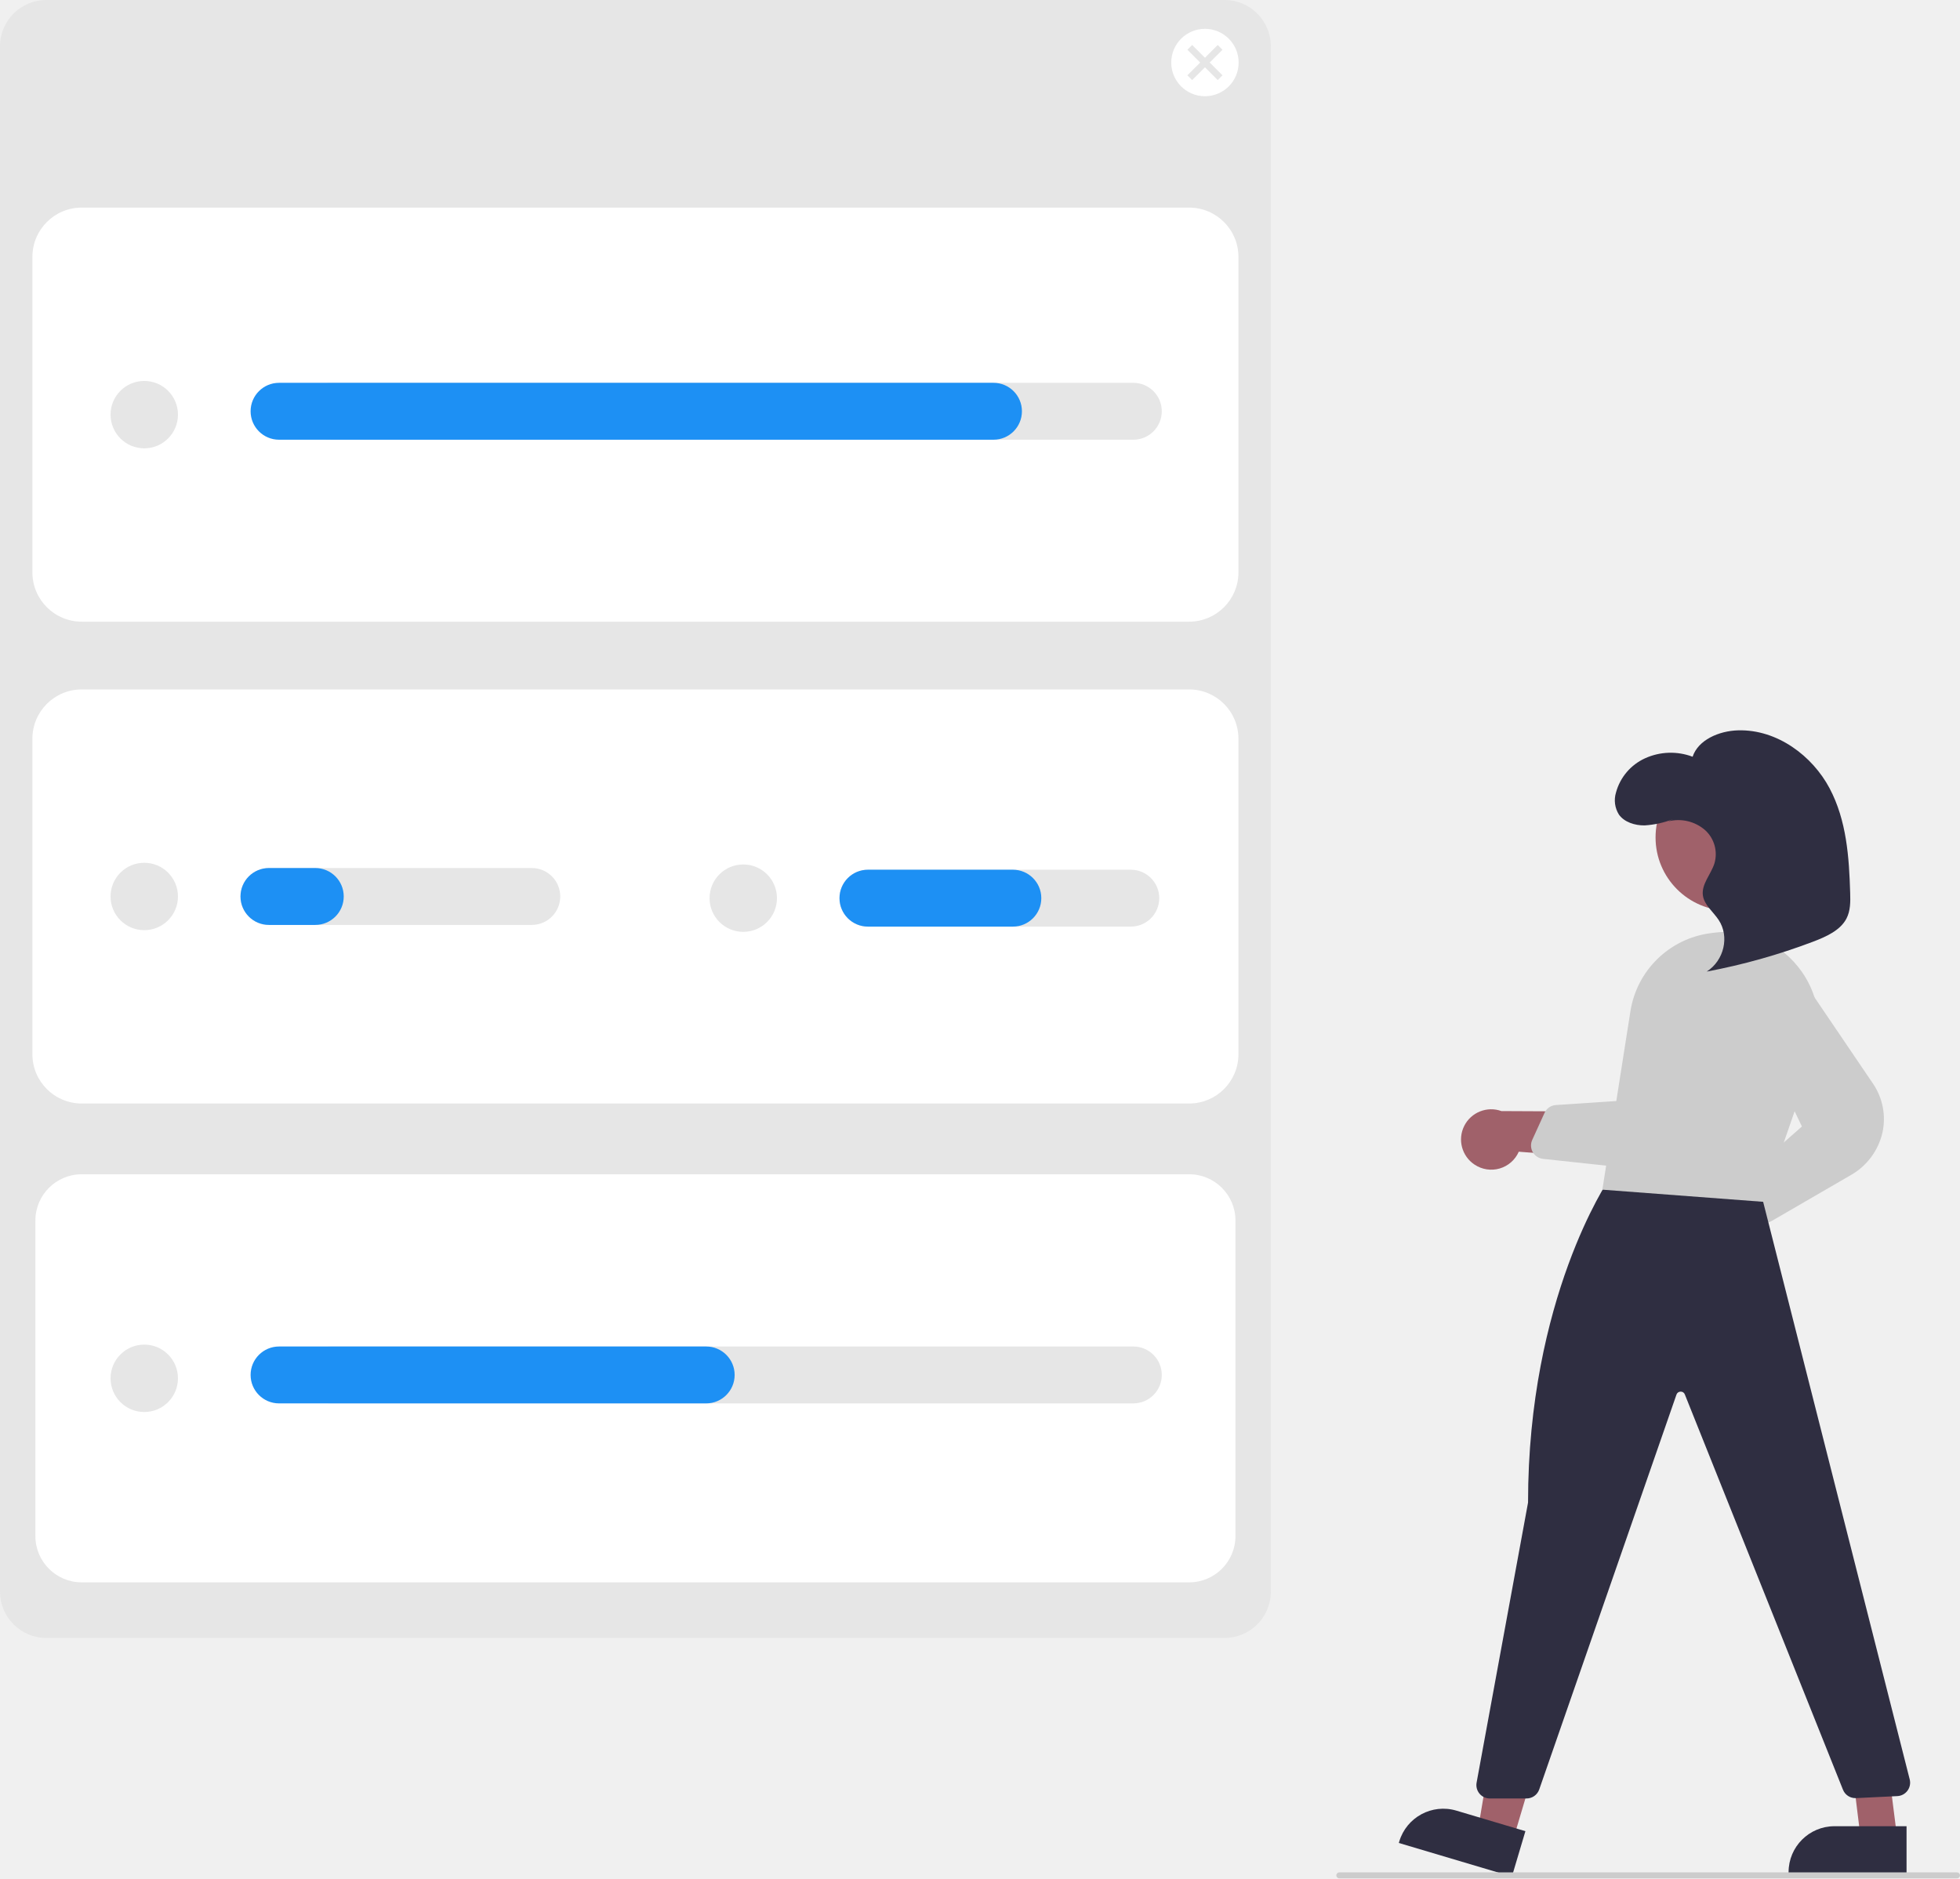
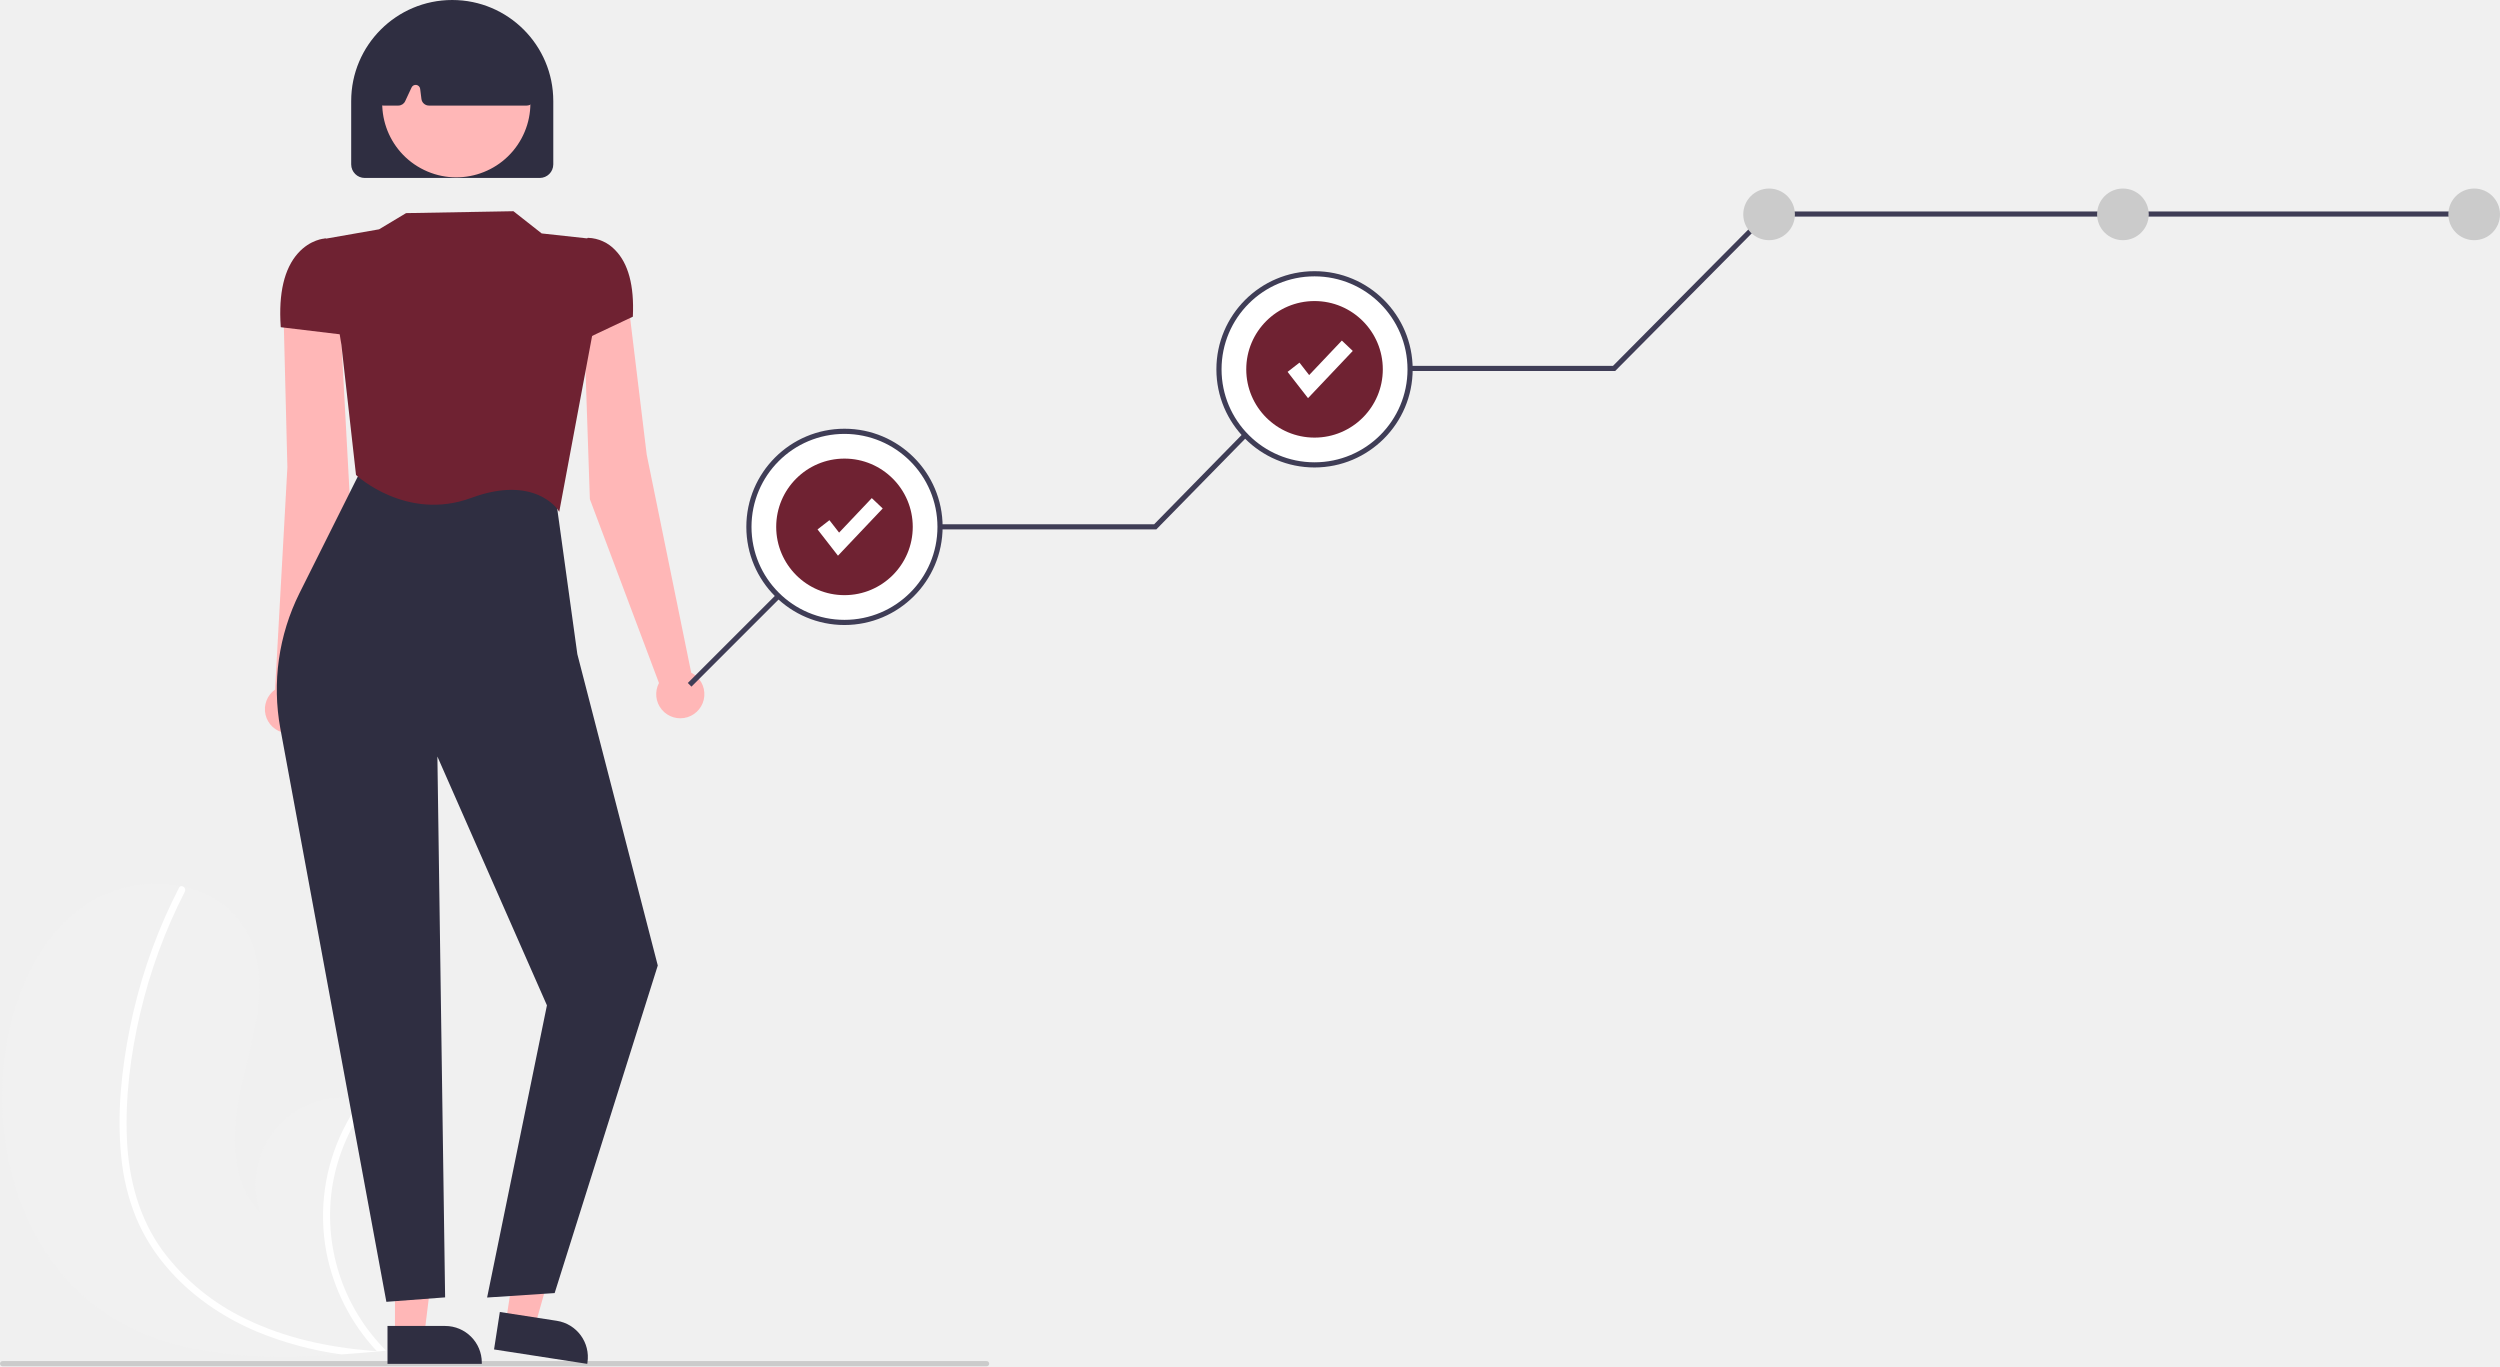
- <svg xmlns="http://www.w3.org/2000/svg" data-name="Layer 1" width="656.816" height="629.537" viewBox="0 0 656.816 629.537">
-   <path d="M287.092,135.231a15.517,15.517,0,0,0-15.5,15.5V668.698a15.517,15.517,0,0,0,15.5,15.5H681.965a15.518,15.518,0,0,0,15.5-15.5V150.731a15.518,15.518,0,0,0-15.5-15.5Z" transform="translate(-271.592 -135.2314)" fill="#e6e6e6" />
-   <path d="M670.108,343.586H298.95a16.519,16.519,0,0,1-16.5-16.5V221.313a16.519,16.519,0,0,1,16.5-16.5H670.108a16.518,16.518,0,0,1,16.5,16.5V327.086A16.518,16.518,0,0,1,670.108,343.586Z" transform="translate(-271.592 -135.2314)" fill="#fff" />
-   <path d="M670.108,505.076H298.95a16.519,16.519,0,0,1-16.5-16.5V382.801a16.519,16.519,0,0,1,16.5-16.5H670.108a16.518,16.518,0,0,1,16.5,16.5V488.576A16.518,16.518,0,0,1,670.108,505.076Z" transform="translate(-271.592 -135.2314)" fill="#fff" />
-   <path d="M298.95,528.791a15.517,15.517,0,0,0-15.5,15.5V650.064a15.517,15.517,0,0,0,15.5,15.5H670.108a15.517,15.517,0,0,0,15.5-15.5V544.291a15.517,15.517,0,0,0-15.5-15.5Z" transform="translate(-271.592 -135.2314)" fill="#fff" />
-   <circle cx="403.788" cy="20.957" r="11.293" fill="#fff" />
-   <circle cx="48.342" cy="300.457" r="11.293" fill="#e6e6e6" />
-   <path d="M449.803,445.223h-88.085a9.534,9.534,0,1,1,0-19.068h88.085a9.534,9.534,0,1,1,0,19.068Z" transform="translate(-271.592 -135.2314)" fill="#e6e6e6" />
-   <circle cx="249.074" cy="301.022" r="11.293" fill="#e6e6e6" />
-   <path d="M650.535,445.788h-88.085a9.534,9.534,0,0,1,0-19.069h88.085a9.534,9.534,0,1,1,0,19.069Z" transform="translate(-271.592 -135.2314)" fill="#e6e6e6" />
-   <polygon points="409.668 16.673 408.071 15.076 403.788 19.36 399.504 15.076 397.907 16.673 402.191 20.957 397.907 25.24 399.504 26.837 403.788 22.553 408.071 26.837 409.668 25.24 405.385 20.957 409.668 16.673" fill="#e6e6e6" />
-   <circle cx="48.342" cy="138.968" r="11.293" fill="#e6e6e6" />
-   <path d="M651.382,282.604H382.61a9.534,9.534,0,0,1,0-19.069H651.382a9.534,9.534,0,0,1,0,19.069Z" transform="translate(-271.592 -135.2314)" fill="#e6e6e6" />
-   <path d="M604.516,282.604H365.106a9.534,9.534,0,0,1,0-19.069H604.516a9.534,9.534,0,0,1,0,19.069Z" transform="translate(-271.592 -135.2314)" fill="#1d90f4" />
-   <circle cx="48.342" cy="461.946" r="11.293" fill="#e6e6e6" />
-   <path d="M651.382,605.583H382.61a9.534,9.534,0,1,1,0-19.068H651.382a9.534,9.534,0,0,1,0,19.068Z" transform="translate(-271.592 -135.2314)" fill="#e6e6e6" />
-   <path d="M508.244,605.583H365.106a9.534,9.534,0,1,1,0-19.068H508.244a9.534,9.534,0,0,1,0,19.068Z" transform="translate(-271.592 -135.2314)" fill="#1d90f4" />
-   <path d="M377.246,445.223H361.718a9.534,9.534,0,1,1,0-19.068h15.528a9.534,9.534,0,1,1,0,19.068Z" transform="translate(-271.592 -135.2314)" fill="#1d90f4" />
-   <path d="M611.01,445.788H562.45a9.534,9.534,0,0,1,0-19.069h48.56a9.534,9.534,0,0,1,0,19.069Z" transform="translate(-271.592 -135.2314)" fill="#1d90f4" />
-   <path d="M849.371,560.048a10.056,10.056,0,0,0,8.667-12.753l29.274-20.494-17.265-6.837L844.894,540.474a10.11,10.11,0,0,0,4.477,19.574Z" transform="translate(-271.592 -135.2314)" fill="#a0616a" />
-   <path d="M863.016,545.082a4.509,4.509,0,0,1-1.827-.391,4.453,4.453,0,0,1-2.578-3.168l-1.965-9.127a4.506,4.506,0,0,1,1.425-4.325l17.36-15.286-17.137-35.905a10.969,10.969,0,0,1,18.979-10.881l21.946,32.371a21.139,21.139,0,0,1,3.196,16.486A22.056,22.056,0,0,1,891.779,529.094L865.268,544.47A4.477,4.477,0,0,1,863.016,545.082Z" transform="translate(-271.592 -135.2314)" fill="#ccc" />
-   <path d="M765.752,525.567A10.056,10.056,0,0,0,780.549,521.232l35.626,2.79-8.982-16.253-32.454-.157a10.11,10.11,0,0,0-8.988,17.956Z" transform="translate(-271.592 -135.2314)" fill="#a0616a" />
-   <circle cx="579.356" cy="280.671" r="24.561" fill="#a0616a" />
-   <polygon points="507.039 616.668 495.289 613.172 503.182 566.184 520.525 571.345 507.039 616.668" fill="#a0616a" />
-   <path d="M778.239,764.182,740.35,752.909l.143-.479a15.386,15.386,0,0,1,19.135-10.36l.001 0L782.77,748.955Z" transform="translate(-271.592 -135.2314)" fill="#2f2e41" />
-   <polygon points="635.778 616.067 623.518 616.066 617.686 568.778 629.78 568.779 635.778 616.067" fill="#a0616a" />
-   <path d="M910.496,763.182l-39.531-.001v-.5a15.386,15.386,0,0,1,15.386-15.386h.001l24.144.001Z" transform="translate(-271.592 -135.2314)" fill="#2f2e41" />
-   <path d="M783.152,737.997H770.842a4.501,4.501,0,0,1-4.426-5.313l17.241-93.866c-.017-68.387,26.89-107.997,27.161-108.39l.328-.474,50.287,4.104,50.123,197.544a4.5,4.5,0,0,1-4.143,5.602l-13.831.671a4.479,4.479,0,0,1-4.396-2.823l-52.989-132.468a1.433,1.433,0,0,0-1.427-.942,1.47,1.47,0,0,0-1.382,1.007L787.403,734.975A4.504,4.504,0,0,1,783.152,737.997Z" transform="translate(-271.592 -135.2314)" fill="#2f2e41" />
-   <path d="M862.487,538.025l-.384-.028-53.541-4.041,9.391-59.729A31.273,31.273,0,0,1,844.676,448.011h0q.617-.086,1.242-.169A30.901,30.901,0,0,1,874.004,459.082a31.29,31.29,0,0,1,5.354,30.169Z" transform="translate(-271.592 -135.2314)" fill="#ccc" />
-   <path d="M835.252,522.427a21.174,21.174,0,0,1-15.596,4.535l-30.987-3.336a4.5,4.5,0,0,1-3.614-6.34l4.132-9.071a4.496,4.496,0,0,1,3.794-2.625l22.585-1.514,7.415-39.082a10.983,10.983,0,0,1,10.778-8.925,10.859,10.859,0,0,1,8.17,3.65,11.322,11.322,0,0,1,2.779,8.06l-1.436,38.747a21.137,21.137,0,0,1-7.364,15.354Q835.584,522.162,835.252,522.427Z" transform="translate(-271.592 -135.2314)" fill="#ccc" />
-   <path d="M832.271,409.769a32.002,32.002,0,0,1-9.554,2.102c-3.293.041-6.793-1.099-8.595-3.607a8.986,8.986,0,0,1-.989-7.439,17.671,17.671,0,0,1,9.752-11.457,20.761,20.761,0,0,1,15.918-.512c1.848-5.618,8.808-8.675,15.25-8.848,13.16-.353,24.926,8.62,30.644,19.41s6.553,23.123,6.908,35.097c.087,2.92.123,5.965-1.26,8.602-2.06,3.926-6.741,6.04-11.152,7.716a209.369,209.369,0,0,1-35.667,10.026c5.84-3.732,7.692-11.766,3.993-17.319-1.81-2.717-4.781-4.979-5.262-8.125-.577-3.773,2.643-7.072,3.833-10.724a10.898,10.898,0,0,0-3.109-11.25,13.666,13.666,0,0,0-12.338-2.926" transform="translate(-271.592 -135.2314)" fill="#2f2e41" />
-   <path d="M927.408,764.769h-207a1,1,0,0,1,0-2h207a1,1,0,0,1,0,2Z" transform="translate(-271.592 -135.2314)" fill="#ccc" />
+ <svg xmlns="http://www.w3.org/2000/svg" data-name="Layer 1" width="967.972" height="529" viewBox="0 0 967.972 529">
+   <path d="M154.442,692.271c26.423,19.035,60.664,19.991,93.762,17.652,4.622-.326,9.211-.709,13.757-1.122.027-.007.064-.005.091-.012.218-.021.437-.042.646-.054.938-.088,1.877-.175,2.807-.264l-.22.419-.689,1.3c.248-.435.495-.861.743-1.296.073-.131.155-.261.227-.391,8.574-14.921,17.078-30.39,19.248-47.428,2.242-17.685-4.059-37.709-19.624-46.401a31.408,31.408,0,0,0-6.445-2.699c-.931-.283-1.874-.512-2.828-.715A33.664,33.664,0,0,0,216.769,655.022c-13.196-13.531-10.734-35.482-6.182-53.827,4.561-18.345,10.082-38.758.806-55.236-5.156-9.172-14.224-14.862-24.401-17.154-.312-.067-.624-.135-.937-.193a49.13,49.13,0,0,0-35.297,6.185c-19.458,12.262-29.452,35.51-32.696,58.284C112.836,629.728,124.401,670.628,154.442,692.271Z" transform="translate(-116.0138 -185.5)" fill="#f1f1f1" />
+   <path d="M162.973,633.524a83.519,83.519,0,0,0,5.764,23.535A72.52,72.52,0,0,0,179.997,675.451c9.497,11.424,22.054,20.012,35.691,25.735a133.728,133.728,0,0,0,32.517,8.737c4.622-.326,9.211-.709,13.757-1.122.027-.007.064-.005.091-.012.218-.021.437-.042.646-.054.938-.088,1.877-.175,2.807-.264l-.22.419-.689,1.3c.248-.435.495-.861.743-1.296.073-.131.155-.261.227-.391a73.922,73.922,0,0,1-20.717-64.665,74.555,74.555,0,0,1,13.896-31.863c-.931-.283-1.874-.512-2.828-.715a77.3,77.3,0,0,0-7.051,11.679,75.742,75.742,0,0,0-6.535,47.12,77.438,77.438,0,0,0,19.62,38.625c-.883-.062-1.774-.134-2.646-.214-16.522-1.4-33.01-4.952-47.995-12.227a86.441,86.441,0,0,1-32.382-26.57c-9.076-12.517-13.075-27.572-13.762-42.874-.728-16.382,1.397-33.052,5.136-48.983a205.597,205.597,0,0,1,17.276-47.06,1.478,1.478,0,0,0-.587-1.951,1.257,1.257,0,0,0-.937-.193,1.095,1.095,0,0,0-.723.619c-.945,1.843-1.872,3.688-2.763,5.554a207.931,207.931,0,0,0-16.277,48.823C163.008,599.896,161.255,616.936,162.973,633.524Z" transform="translate(-116.0138 -185.5)" fill="#fff" />
+   <path d="M498.014,714.5h-381a1,1,0,0,1,0-2h381a1,1,0,0,1,0,2Z" transform="translate(-116.0138 -185.5)" fill="#cbcbcb" />
+   <path d="M383.644,445.967,366.417,361.552l-7.568-62.349-16.766,10.846,2.316,68.709,26.76,71.189a9.328,9.328,0,1,0,12.485-3.979Z" transform="translate(-116.0138 -185.5)" fill="#ffb7b7" />
+   <path d="M222.517,452.495l4.769-86.023-1.579-62.787,22.165,8.293,3.7,68.315-16.123,74.324a9.328,9.328,0,1,1-12.931-2.121Z" transform="translate(-116.0138 -185.5)" fill="#ffb7b7" />
+   <polygon points="152.925 517.096 164.25 517.095 169.638 473.411 152.923 473.412 152.925 517.096" fill="#ffb7b7" />
+   <path d="M266.049,698.898l22.304-.001h.001a14.215,14.215,0,0,1,14.214,14.214v.462l-36.518.001Z" transform="translate(-116.0138 -185.5)" fill="#2f2e41" />
+   <polygon points="195.822 512.084 207.014 513.815 219.018 471.469 202.5 468.914 195.822 512.084" fill="#ffb7b7" />
+   <path d="M309.546,693.488l22.042,3.41.001 0a14.215,14.215,0,0,1,11.873,16.22l-.071.456-36.089-5.583Z" transform="translate(-116.0138 -185.5)" fill="#2f2e41" />
+   <path d="M265.612,689.553l-.059-.317L224.553,467.561a83.739,83.739,0,0,1,7.4-52.365l24.816-49.631,74.048,10.032,8.739,63.189,31.142,120.542-.031.098-39.9,126.741-26.15,1.72,23.164-113.134-42.414-96.336L288.358,687.829Z" transform="translate(-116.0138 -185.5)" fill="#2f2e41" />
+   <path d="M332.54,383.683l-.489-.766c-.088-.138-9.082-13.689-33.559-4.641-24.986,9.238-44.347-8.605-44.54-8.786l-.096-.09-5.659-50.435-6.68-40.944,21.264-3.731,10.454-6.272,41.571-.74,10.939,8.604,17.96,1.957,1.644,37.307-.008.041Z" transform="translate(-116.0138 -185.5)" fill="#6f2232" />
+   <path d="M338.498,318.755v-31.945l5.051-9.217.205-.006a15.141,15.141,0,0,1,10.461,4.753c5.08,5.162,7.381,13.761,6.84,25.559l-.01.216Z" transform="translate(-116.0138 -185.5)" fill="#6f2232" />
+   <path d="M250.466,315.282,224.725,312.193l-.02-.296c-.878-12.837,1.362-22.366,6.66-28.321,4.808-5.405,10.316-5.732,10.548-5.744l.149-.007,6.968,6.335Z" transform="translate(-116.0138 -185.5)" fill="#6f2232" />
+   <path d="M324.984,254.406h-67.738a5.261,5.261,0,0,1-5.256-5.256V224.624a39.124,39.124,0,0,1,78.249,0v24.526A5.261,5.261,0,0,1,324.984,254.406Z" transform="translate(-116.0138 -185.5)" fill="#2f2e41" />
+   <circle cx="292.688" cy="225.48" r="28.685" transform="translate(-161.5646 188.6466) rotate(-61.33685)" fill="#ffb7b7" />
+   <path d="M319.953,226.376H282.082a2.924,2.924,0,0,1-2.897-2.558l-.49-3.922a1.752,1.752,0,0,0-3.326-.523l-2.483,5.319a2.931,2.931,0,0,1-2.646,1.685H264.488a2.919,2.919,0,0,1-2.907-3.198l2.268-23.692a2.942,2.942,0,0,1,1.669-2.378c17.344-8.097,34.931-8.086,52.275.031a2.924,2.924,0,0,1,1.652,2.241l3.398,23.661a2.919,2.919,0,0,1-2.89,3.335Z" transform="translate(-116.0138 -185.5)" fill="#2f2e41" />
+   <polygon points="267.719 265.859 266.305 264.445 327.767 202.982 446.875 202.982 506.97 141.647 624.539 141.647 683.855 81.869 959.972 81.869 959.972 83.869 684.688 83.869 625.372 143.647 507.81 143.647 447.715 204.982 328.596 204.982 267.719 265.859" fill="#3f3d56" />
+   <circle cx="508.972" cy="143" r="37" fill="#fff" />
+   <circle cx="684.972" cy="83" r="10" fill="#cbcbcb" />
+   <circle cx="957.972" cy="83" r="10" fill="#cbcbcb" />
+   <circle cx="821.972" cy="83" r="10" fill="#cbcbcb" />
+   <path d="M624.986,366.5a38,38,0,1,1,38-38A38.043,38.043,0,0,1,624.986,366.5Zm0-74a36,36,0,1,0,36,36A36.041,36.041,0,0,0,624.986,292.5Z" transform="translate(-116.0138 -185.5)" fill="#3f3d56" />
+   <circle cx="508.972" cy="143" r="26.436" fill="#6f2232" />
+   <polygon points="506.453 154.16 498.541 143.986 503.142 140.407 506.889 145.224 519.545 131.863 523.777 135.873 506.453 154.16" fill="#fff" />
+   <circle cx="326.972" cy="204" r="37" fill="#fff" />
+   <path d="M442.986,427.5a38,38,0,1,1,38-38A38.043,38.043,0,0,1,442.986,427.5Zm0-74a36,36,0,1,0,36,36A36.041,36.041,0,0,0,442.986,353.5Z" transform="translate(-116.0138 -185.5)" fill="#3f3d56" />
+   <circle cx="326.972" cy="204" r="26.436" fill="#6f2232" />
+   <polygon points="324.453 215.16 316.541 204.986 321.142 201.407 324.889 206.224 337.545 192.863 341.777 196.873 324.453 215.16" fill="#fff" />
</svg>
